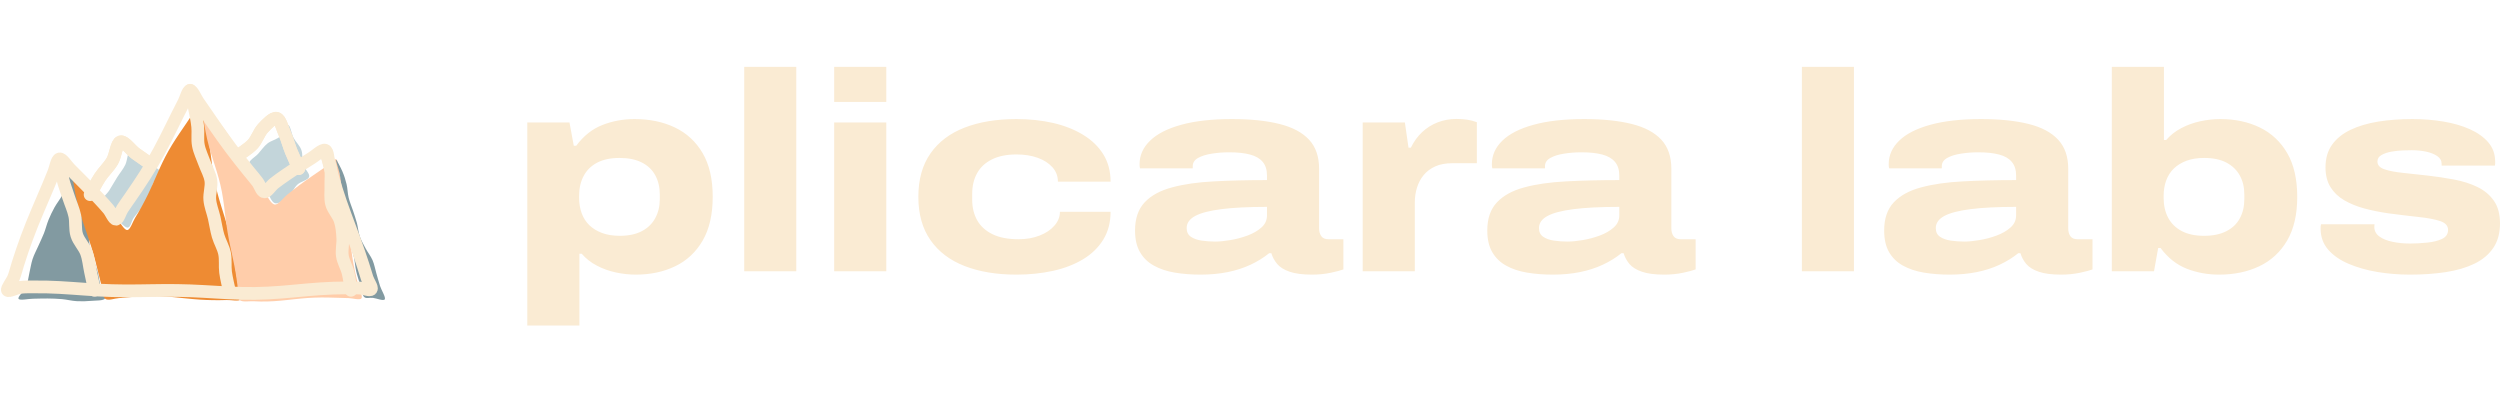
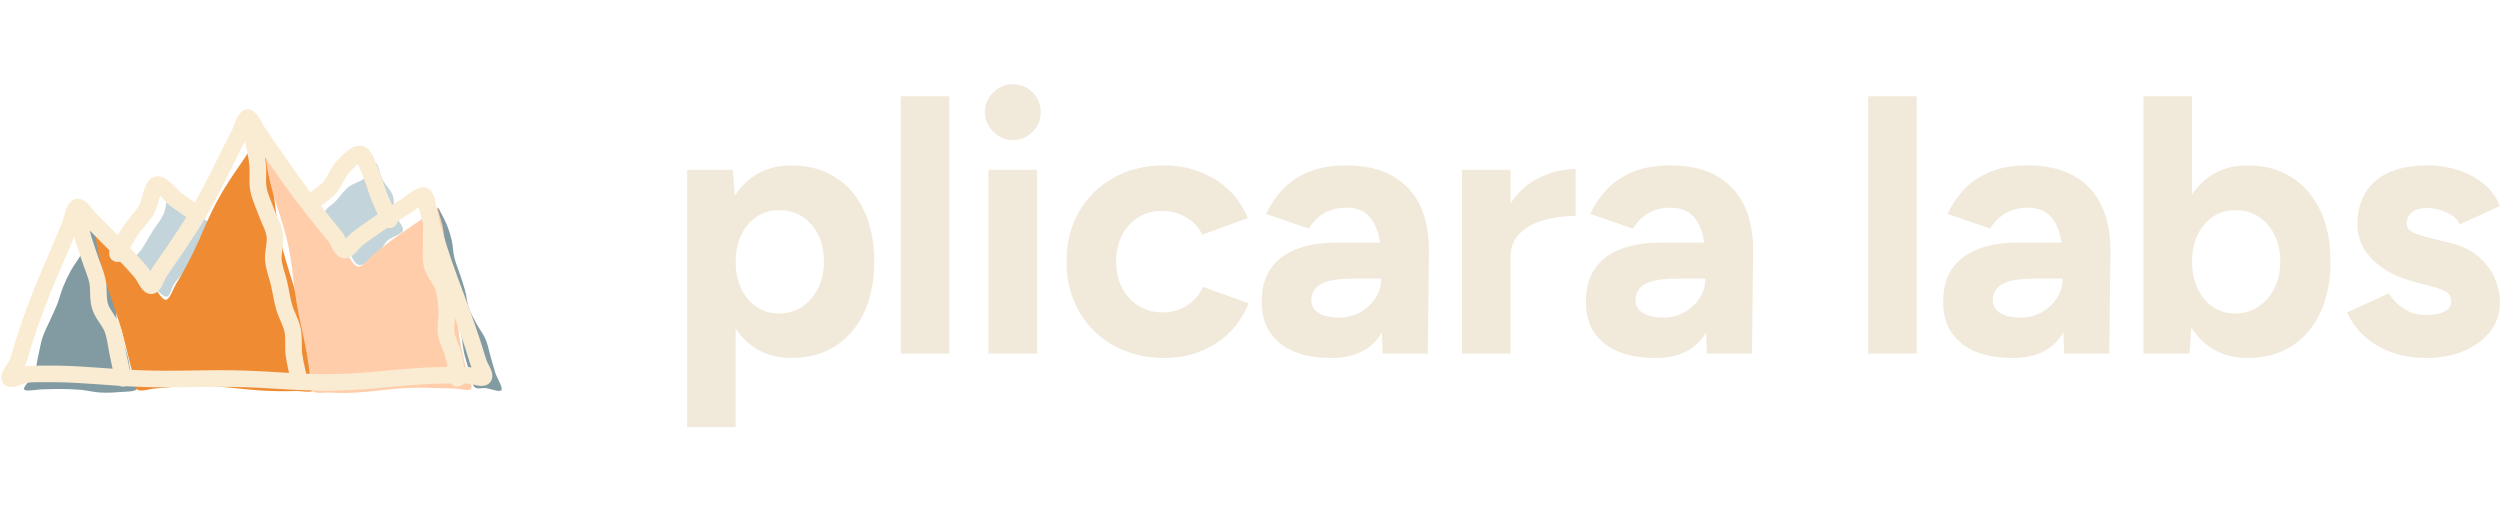
- <svg xmlns="http://www.w3.org/2000/svg" viewBox="0 0 407.74 64" width="407.74" height="64" role="img" aria-label="Plicara Labs">
+ <svg xmlns="http://www.w3.org/2000/svg" viewBox="0 0 312.87 64" width="312.87" height="64" role="img" aria-label="Plicara Labs">
  <g transform="translate(0 0)">
    <g transform="translate(-4.45 -5.13) scale(0.1385)">
      <path d="M 138.24 266.24 C 137.27 261.18 144.69 256.28 147.81 251.24 C 150.94 246.20 153.84 241.03 156.99 236.00 C 160.13 230.97 163.89 226.79 166.69 221.08 C 169.49 215.36 169.58 202.30 173.79 201.73 C 178.00 201.17 185.98 212.89 191.93 217.70 C 197.88 222.50 208.19 226.44 209.48 230.56 C 210.77 234.69 202.03 237.85 199.65 242.43 C 197.28 247.02 197.44 253.31 195.23 258.07 C 193.03 262.83 189.52 266.79 186.42 271.00 C 183.33 275.21 179.53 279.33 176.65 283.34 C 173.77 287.35 172.96 295.37 169.12 295.08 C 165.29 294.78 158.77 286.38 153.62 281.58 C 148.48 276.77 139.21 271.30 138.24 266.24 Z" fill="#C3D5DA" stroke="none" transform="translate(13 10)" />
      <path d="M 312.32 220.16 C 312.01 215.86 319.58 212.06 323.22 208.02 C 326.87 203.99 329.87 199.31 334.17 195.93 C 338.46 192.54 344.97 191.34 349.00 187.72 C 353.03 184.10 355.73 173.94 358.37 174.22 C 361.01 174.50 362.25 184.52 364.85 189.42 C 367.46 194.32 372.13 198.40 374.01 203.63 C 375.89 208.85 374.62 215.49 376.14 220.77 C 377.67 226.04 384.30 231.34 383.16 235.28 C 382.03 239.22 373.45 240.56 369.34 244.41 C 365.22 248.26 362.88 254.74 358.49 258.40 C 354.10 262.06 347.28 267.64 343.01 266.38 C 338.74 265.12 335.83 256.27 332.85 250.85 C 329.86 245.42 328.51 238.95 325.09 233.83 C 321.67 228.72 312.63 224.46 312.32 220.16 Z" fill="#C3D5DA" stroke="none" transform="translate(13 10)" />
      <g fill="none" stroke="#FAEBD3" stroke-width="15.0" stroke-linecap="round" stroke-linejoin="round">
        <path d="M 138.24 266.24 C 140.19 262.80 145.60 252.23 149.94 245.62 C 154.29 239.00 160.30 233.45 164.30 226.54 C 168.29 219.64 169.33 205.64 173.92 204.19 C 178.51 202.74 185.84 213.46 191.84 217.83 C 197.84 222.20 206.91 228.30 209.92 230.40" />
        <path d="M 312.32 220.16 C 315.20 217.92 324.70 212.06 329.61 206.73 C 334.52 201.40 337.07 193.26 341.79 188.19 C 346.51 183.12 353.65 175.28 357.92 176.31 C 362.19 177.34 364.56 187.88 367.41 194.36 C 370.26 200.85 372.26 208.36 375.02 215.22 C 377.79 222.08 382.50 232.14 384.00 235.52" />
      </g>
      <path d="M 40.96 378.88 C 39.60 376.52 47.75 369.72 49.88 364.63 C 52.02 359.55 52.49 353.80 53.76 348.37 C 55.04 342.94 55.78 337.30 57.52 332.05 C 59.25 326.80 61.93 321.94 64.16 316.89 C 66.39 311.84 68.88 306.90 70.89 301.77 C 72.90 296.63 74.14 291.19 76.22 286.08 C 78.30 280.97 80.69 275.99 83.39 271.13 C 86.09 266.27 89.83 261.82 92.40 256.92 C 94.98 252.01 97.19 246.88 98.85 241.68 C 100.52 236.48 101.07 225.88 102.40 225.69 C 103.73 225.51 105.45 235.50 106.83 240.55 C 108.20 245.60 109.06 250.93 110.65 255.98 C 112.25 261.04 114.58 265.90 116.42 270.90 C 118.26 275.89 120.51 280.78 121.68 285.95 C 122.84 291.12 122.86 296.60 123.42 301.94 C 123.97 307.27 123.99 312.75 125.02 317.96 C 126.06 323.17 128.08 328.11 129.64 333.18 C 131.19 338.25 133.02 343.25 134.35 348.38 C 135.68 353.51 136.17 358.95 137.60 363.96 C 139.02 368.98 144.77 375.58 142.88 378.48 C 141.00 381.38 131.90 380.81 126.29 381.35 C 120.68 381.88 114.92 382.02 109.23 381.68 C 103.54 381.34 97.85 379.82 92.16 379.29 C 86.47 378.77 80.78 378.61 75.09 378.54 C 69.40 378.46 63.72 378.76 58.03 378.82 C 52.34 378.87 42.32 381.24 40.96 378.88 Z" fill="#829AA1" stroke="none" transform="translate(13 10)" />
      <path d="M 102.40 225.28 C 103.52 224.87 108.71 234.25 112.13 238.49 C 115.55 242.73 119.24 246.73 122.94 250.70 C 126.64 254.68 130.51 258.51 134.34 262.36 C 138.17 266.22 142.11 269.98 145.94 273.84 C 149.76 277.71 153.44 281.53 157.29 285.55 C 161.15 289.56 165.59 298.25 169.06 297.94 C 172.54 297.64 175.30 288.41 178.15 283.72 C 181.01 279.04 183.64 274.53 186.21 269.84 C 188.78 265.14 191.23 260.38 193.57 255.56 C 195.92 250.74 198.07 245.81 200.27 240.91 C 202.47 236.01 204.54 231.03 206.79 226.16 C 209.04 221.28 211.29 216.41 213.77 211.67 C 216.25 206.92 218.89 202.27 221.66 197.69 C 224.43 193.11 227.43 188.66 230.39 184.19 C 233.36 179.73 236.49 175.35 239.47 170.89 C 242.44 166.42 245.52 161.92 248.26 157.42 C 251.01 152.92 254.17 143.60 255.92 143.88 C 257.67 144.16 257.74 153.97 258.76 159.12 C 259.78 164.27 261.03 169.55 262.03 174.78 C 263.04 180.02 263.97 185.27 264.79 190.55 C 265.61 195.82 266.27 201.13 266.97 206.42 C 267.66 211.72 268.22 217.05 268.98 222.33 C 269.74 227.62 270.50 232.90 271.51 238.14 C 272.52 243.38 273.70 248.58 275.02 253.76 C 276.34 258.93 277.92 264.06 279.45 269.19 C 280.98 274.33 282.69 279.43 284.21 284.56 C 285.72 289.70 287.25 294.84 288.54 300.02 C 289.84 305.20 290.98 310.41 292.00 315.64 C 293.02 320.88 293.82 326.16 294.66 331.42 C 295.50 336.69 296.20 341.99 297.05 347.26 C 297.91 352.53 298.81 357.65 299.77 363.03 C 300.74 368.40 305.11 376.62 302.85 379.50 C 300.59 382.39 291.63 380.18 286.21 380.35 C 280.79 380.52 275.63 380.59 270.34 380.51 C 265.05 380.43 259.75 380.22 254.46 379.88 C 249.17 379.55 243.88 378.99 238.59 378.49 C 233.30 377.99 228.01 377.33 222.72 376.88 C 217.43 376.44 212.14 376.00 206.85 375.82 C 201.56 375.64 196.27 375.64 190.98 375.79 C 185.69 375.94 180.39 376.36 175.10 376.73 C 169.81 377.11 164.54 377.68 159.23 378.07 C 153.92 378.45 146.65 381.44 143.24 379.04 C 139.82 376.64 140.15 368.79 138.76 363.66 C 137.36 358.52 136.16 353.38 134.86 348.24 C 133.56 343.10 132.34 337.94 130.96 332.83 C 129.58 327.71 128.12 322.62 126.56 317.55 C 125.00 312.48 123.26 307.46 121.58 302.43 C 119.89 297.39 118.07 292.39 116.44 287.34 C 114.81 282.29 113.19 277.24 111.81 272.13 C 110.43 267.01 109.22 261.85 108.15 256.65 C 107.07 251.45 106.34 246.17 105.38 240.94 C 104.43 235.71 101.28 225.69 102.40 225.28 Z" fill="#EE8B33" stroke="none" transform="translate(13 10)" />
      <path d="M 256.00 143.36 C 257.46 142.89 262.93 152.12 266.33 156.55 C 269.72 160.98 273.04 165.46 276.37 169.94 C 279.69 174.42 283.08 178.86 286.26 183.44 C 289.44 188.02 292.52 192.67 295.47 197.42 C 298.41 202.17 301.15 207.06 303.94 211.92 C 306.74 216.77 309.37 221.74 312.23 226.55 C 315.09 231.36 317.97 236.15 321.10 240.77 C 324.23 245.39 327.37 249.76 330.99 254.27 C 334.61 258.79 338.39 267.55 342.81 267.87 C 347.23 268.19 352.74 259.94 357.50 256.18 C 362.26 252.41 366.67 248.81 371.38 245.29 C 376.08 241.77 380.91 238.43 385.72 235.06 C 390.53 231.69 395.38 228.46 400.23 225.07 C 405.09 221.67 411.72 213.66 414.84 214.69 C 417.97 215.71 417.59 225.75 418.98 231.20 C 420.36 236.65 421.85 241.97 423.16 247.38 C 424.46 252.79 425.78 258.19 426.80 263.65 C 427.83 269.12 428.65 274.62 429.32 280.14 C 429.98 285.67 430.35 291.26 430.81 296.82 C 431.27 302.39 431.54 307.99 432.08 313.54 C 432.62 319.10 433.21 324.64 434.05 330.14 C 434.88 335.63 435.96 341.08 437.10 346.52 C 438.24 351.96 439.60 357.47 440.88 362.78 C 442.16 368.08 446.66 375.80 444.77 378.35 C 442.87 380.90 434.71 378.20 429.51 378.08 C 424.31 377.95 418.89 377.75 413.58 377.63 C 408.27 377.50 402.96 377.30 397.65 377.35 C 392.34 377.40 387.03 377.58 381.72 377.92 C 376.41 378.26 371.11 378.86 365.80 379.39 C 360.49 379.91 355.18 380.64 349.87 381.08 C 344.56 381.53 339.25 381.95 333.94 382.06 C 328.63 382.18 323.49 382.12 318.01 381.80 C 312.52 381.48 304.23 383.25 301.03 380.15 C 297.83 377.06 299.55 368.68 298.79 363.22 C 298.04 357.76 297.40 352.63 296.50 347.37 C 295.61 342.11 294.50 336.89 293.42 331.67 C 292.35 326.44 291.10 321.25 290.05 316.02 C 288.99 310.80 287.96 305.57 287.09 300.30 C 286.22 295.04 285.54 289.74 284.83 284.44 C 284.13 279.14 283.61 273.81 282.87 268.52 C 282.12 263.23 281.39 257.94 280.37 252.71 C 279.35 247.47 278.12 242.28 276.74 237.12 C 275.36 231.95 273.67 226.85 272.09 221.72 C 270.50 216.60 268.73 211.51 267.22 206.37 C 265.71 201.24 264.25 196.09 263.04 190.89 C 261.83 185.69 260.86 180.45 259.95 175.19 C 259.04 169.94 258.24 164.66 257.58 159.35 C 256.93 154.05 254.54 143.83 256.00 143.36 Z" fill="#FFCDAA" stroke="none" transform="translate(13 10)" />
      <path d="M 414.72 215.04 C 415.29 214.68 420.30 224.23 422.39 229.06 C 424.48 233.89 426.05 238.90 427.27 244.03 C 428.49 249.17 428.46 254.73 429.70 259.85 C 430.94 264.98 433.10 269.79 434.73 274.78 C 436.35 279.77 438.12 284.72 439.46 289.81 C 440.80 294.90 441.08 300.36 442.78 305.32 C 444.49 310.29 447.18 314.91 449.69 319.60 C 452.20 324.29 455.75 328.62 457.84 333.45 C 459.93 338.29 460.79 343.54 462.25 348.59 C 463.72 353.64 464.97 358.58 466.64 363.74 C 468.31 368.89 473.65 377.16 472.25 379.51 C 470.85 381.85 462.32 378.27 458.24 377.79 C 454.16 377.31 450.27 379.19 447.77 376.62 C 445.27 374.04 444.78 367.39 443.24 362.33 C 441.70 357.27 439.75 351.68 438.52 346.26 C 437.30 340.83 437.11 335.21 435.89 329.79 C 434.66 324.37 432.54 319.11 431.17 313.72 C 429.80 308.32 428.18 302.97 427.66 297.41 C 427.13 291.86 428.26 286.00 428.02 280.39 C 427.78 274.78 427.28 269.22 426.22 263.76 C 425.16 258.31 422.87 253.09 421.66 247.66 C 420.45 242.23 420.14 236.64 418.98 231.20 C 417.83 225.76 414.15 215.40 414.72 215.04 Z" fill="#829AA1" stroke="none" transform="translate(13 10)" />
      <g fill="none" stroke="#FAEBD3" stroke-width="15.0" stroke-linecap="round" stroke-linejoin="round">
        <path d="M 40.96 378.88 C 39.61 376.97 46.17 369.08 48.20 363.96 C 50.22 358.83 51.44 353.38 53.12 348.11 C 54.80 342.84 56.49 337.58 58.27 332.35 C 60.05 327.13 61.89 321.92 63.81 316.75 C 65.72 311.58 67.72 306.44 69.77 301.32 C 71.82 296.20 73.95 291.11 76.09 286.03 C 78.22 280.94 80.43 275.88 82.59 270.81 C 84.75 265.73 86.94 260.67 89.07 255.58 C 91.20 250.50 93.17 245.51 95.36 240.28 C 97.54 235.05 98.97 224.86 102.18 224.18 C 105.40 223.49 110.64 232.24 114.64 236.16 C 118.63 240.09 122.32 243.86 126.15 247.72 C 129.98 251.58 133.83 255.42 137.61 259.33 C 141.39 263.23 145.16 267.15 148.84 271.14 C 152.53 275.14 156.42 279.27 159.74 283.28 C 163.06 287.28 166.00 295.29 168.77 295.20 C 171.55 295.10 173.58 287.00 176.37 282.71 C 179.16 278.42 182.47 273.87 185.51 269.44 C 188.54 265.01 191.61 260.60 194.59 256.14 C 197.56 251.68 200.52 247.20 203.38 242.67 C 206.24 238.14 209.03 233.58 211.73 228.96 C 214.43 224.34 217.04 219.67 219.58 214.96 C 222.13 210.26 224.58 205.49 227.01 200.72 C 229.45 195.96 231.81 191.14 234.19 186.34 C 236.58 181.55 238.92 176.73 241.33 171.94 C 243.73 167.15 246.17 162.35 248.62 157.63 C 251.07 152.90 253.19 143.67 256.00 143.58 C 258.82 143.50 262.36 152.56 265.53 157.11 C 268.71 161.66 271.89 166.28 275.05 170.87 C 278.22 175.46 281.35 180.08 284.53 184.66 C 287.71 189.24 290.90 193.82 294.15 198.35 C 297.39 202.89 300.68 207.40 304.03 211.86 C 307.37 216.32 310.78 220.74 314.22 225.14 C 317.67 229.54 321.18 233.88 324.68 238.24 C 328.19 242.59 332.11 247.13 335.25 251.25 C 338.39 255.38 340.19 262.72 343.50 262.99 C 346.81 263.25 350.79 256.23 355.11 252.82 C 359.42 249.41 364.58 245.87 369.40 242.52 C 374.22 239.17 379.10 235.90 384.03 232.69 C 388.96 229.49 393.79 226.41 398.95 223.27 C 404.11 220.14 411.53 212.78 414.99 213.90 C 418.45 215.01 418.24 224.76 419.71 229.98 C 421.18 235.20 422.39 240.16 423.82 245.22 C 425.26 250.28 426.75 255.32 428.32 260.33 C 429.89 265.34 431.55 270.32 433.25 275.29 C 434.96 280.25 436.75 285.19 438.55 290.12 C 440.35 295.05 442.21 299.97 444.04 304.89 C 445.86 309.81 447.71 314.73 449.50 319.67 C 451.29 324.60 453.06 329.55 454.76 334.51 C 456.47 339.48 458.12 344.46 459.74 349.46 C 461.35 354.45 462.85 359.79 464.44 364.49 C 466.03 369.20 470.74 375.71 469.28 377.67 C 467.82 379.63 460.51 376.52 455.68 376.25 C 450.85 375.98 445.44 376.04 440.32 376.05 C 435.20 376.07 430.08 376.15 424.96 376.33 C 419.84 376.50 414.72 376.78 409.60 377.11 C 404.48 377.44 399.36 377.87 394.24 378.30 C 389.12 378.74 384.00 379.25 378.88 379.71 C 373.76 380.17 368.64 380.66 363.52 381.05 C 358.40 381.44 353.28 381.81 348.16 382.06 C 343.04 382.31 337.92 382.49 332.80 382.56 C 327.68 382.64 322.56 382.60 317.44 382.50 C 312.32 382.39 307.20 382.18 302.08 381.94 C 296.96 381.71 291.84 381.39 286.72 381.10 C 281.60 380.81 276.48 380.47 271.36 380.21 C 266.24 379.94 261.12 379.68 256.00 379.49 C 250.88 379.31 245.76 379.17 240.64 379.10 C 235.52 379.03 230.40 379.03 225.28 379.05 C 220.16 379.07 215.04 379.17 209.92 379.24 C 204.80 379.31 199.68 379.42 194.56 379.47 C 189.44 379.52 184.32 379.57 179.20 379.54 C 174.08 379.51 168.96 379.43 163.84 379.28 C 158.72 379.13 153.60 378.91 148.48 378.64 C 143.36 378.37 138.24 378.02 133.12 377.67 C 128.00 377.33 122.88 376.92 117.76 376.57 C 112.64 376.23 107.52 375.86 102.40 375.59 C 97.28 375.33 92.16 375.09 87.04 374.98 C 81.92 374.86 76.80 374.83 71.68 374.90 C 66.56 374.97 61.44 374.74 56.32 375.41 C 51.20 376.07 42.31 380.79 40.96 378.88 Z" />
        <path d="M 102.40 225.28 C 103.01 229.03 104.32 240.44 106.08 247.80 C 107.84 255.17 110.63 262.26 112.97 269.47 C 115.32 276.68 118.57 283.64 120.16 291.05 C 121.76 298.46 120.27 306.69 122.55 313.92 C 124.82 321.15 131.15 327.30 133.83 334.42 C 136.51 341.54 137.05 349.23 138.64 356.64 C 140.23 364.05 142.57 375.17 143.36 378.88" />
        <path d="M 256.00 143.36 C 256.86 146.90 259.70 157.46 261.19 164.58 C 262.68 171.69 264.19 178.81 264.94 186.07 C 265.69 193.33 264.37 201.00 265.70 208.15 C 267.02 215.30 270.44 222.05 272.90 228.97 C 275.36 235.90 279.41 242.52 280.45 249.73 C 281.50 256.93 278.52 264.93 279.17 272.21 C 279.81 279.49 282.70 286.34 284.33 293.43 C 285.96 300.52 286.91 307.75 288.95 314.76 C 290.99 321.77 295.11 328.37 296.57 335.50 C 298.04 342.62 296.83 350.27 297.74 357.50 C 298.66 364.73 301.36 375.32 302.08 378.88" />
        <path d="M 414.72 215.04 C 415.83 218.36 420.23 228.14 421.40 234.99 C 422.57 241.83 421.56 249.09 421.76 256.12 C 421.97 263.15 420.82 270.43 422.63 277.16 C 424.44 283.88 430.44 289.83 432.64 296.48 C 434.83 303.14 435.35 310.11 435.79 317.09 C 436.24 324.07 434.27 331.51 435.31 338.38 C 436.35 345.25 440.36 351.57 442.05 358.32 C 443.74 365.07 444.87 375.45 445.44 378.88" />
        <path d="M 138.24 266.24 C 140.19 262.80 145.53 252.20 149.92 245.60 C 154.30 239.01 160.54 233.60 164.54 226.68 C 168.54 219.77 169.36 205.60 173.91 204.12 C 178.45 202.65 185.82 213.47 191.82 217.85 C 197.82 222.23 206.90 228.31 209.92 230.40" />
        <path d="M 312.32 220.16 C 315.24 217.96 324.94 212.30 329.82 206.94 C 334.71 201.59 336.98 193.12 341.65 188.05 C 346.33 182.99 353.57 175.51 357.87 176.56 C 362.17 177.61 364.61 187.89 367.46 194.34 C 370.31 200.79 372.22 208.38 374.98 215.24 C 377.73 222.11 382.50 232.14 384.00 235.52" />
      </g>
    </g>
  </g>
-   <g fill="#FAEBD3" transform="translate(83.01 44.24)">
-     <path d="M2.99 8.85V-24.27H9.87L10.57 -20.47H10.97Q12.77 -22.89 15.23 -23.85Q17.69 -24.82 20.49 -24.82Q24.19 -24.82 27.06 -23.45Q29.93 -22.08 31.58 -19.28Q33.23 -16.47 33.23 -12.14Q33.23 -7.82 31.59 -5Q29.95 -2.18 27.12 -0.82Q24.29 0.55 20.68 0.55Q19.1 0.55 17.45 0.2Q15.8 -0.15 14.35 -0.91Q12.9 -1.66 11.86 -2.86H11.49V8.85ZM18.07 -5.78Q20.24 -5.78 21.69 -6.55Q23.13 -7.31 23.86 -8.67Q24.6 -10.02 24.6 -11.75V-12.52Q24.6 -14.3 23.86 -15.65Q23.13 -17 21.66 -17.74Q20.2 -18.48 18.03 -18.48Q15.86 -18.48 14.38 -17.71Q12.91 -16.93 12.18 -15.54Q11.44 -14.15 11.44 -12.3V-11.98Q11.44 -10.61 11.86 -9.46Q12.28 -8.32 13.11 -7.51Q13.95 -6.7 15.19 -6.24Q16.43 -5.78 18.07 -5.78Z M38.37 0V-33.33H46.86V0Z M53.04 -27.62V-33.33H61.54V-27.62ZM53.04 0V-24.27H61.54V0Z M82.78 0.55Q77.91 0.55 74.32 -0.85Q70.72 -2.25 68.75 -5.07Q66.77 -7.89 66.77 -12.14Q66.77 -16.4 68.75 -19.22Q70.72 -22.04 74.32 -23.43Q77.91 -24.82 82.78 -24.82Q85.95 -24.82 88.73 -24.19Q91.51 -23.55 93.63 -22.26Q95.76 -20.97 96.94 -19.06Q98.12 -17.15 98.12 -14.61H89.53Q89.53 -15.97 88.63 -16.97Q87.73 -17.97 86.22 -18.51Q84.7 -19.05 82.78 -19.05Q80.38 -19.05 78.77 -18.24Q77.15 -17.44 76.35 -15.99Q75.55 -14.55 75.55 -12.6V-11.68Q75.55 -9.76 76.37 -8.3Q77.2 -6.85 78.88 -6.03Q80.57 -5.22 83.11 -5.22Q85.01 -5.22 86.54 -5.82Q88.07 -6.41 88.96 -7.44Q89.86 -8.46 89.86 -9.7H98.12Q98.12 -7.1 96.93 -5.16Q95.73 -3.22 93.64 -1.96Q91.54 -0.69 88.75 -0.07Q85.95 0.55 82.78 0.55Z M112.79 0.55Q110.53 0.55 108.58 0.22Q106.63 -0.11 105.18 -0.92Q103.72 -1.72 102.92 -3.12Q102.11 -4.51 102.11 -6.65Q102.11 -9.57 103.68 -11.24Q105.25 -12.91 108.15 -13.68Q111.04 -14.46 114.98 -14.66Q118.91 -14.87 123.63 -14.87V-15.61Q123.63 -17 122.94 -17.83Q122.24 -18.67 120.88 -19.03Q119.52 -19.4 117.46 -19.4Q115.99 -19.4 114.63 -19.18Q113.27 -18.97 112.39 -18.48Q111.52 -17.99 111.52 -17.14V-16.79H102.92Q102.88 -16.97 102.86 -17.12Q102.85 -17.26 102.85 -17.47Q102.85 -19.63 104.56 -21.29Q106.26 -22.95 109.61 -23.88Q112.97 -24.82 117.92 -24.82Q122.5 -24.82 125.67 -24.02Q128.84 -23.23 130.49 -21.46Q132.13 -19.69 132.13 -16.71V-7.01Q132.13 -6.21 132.49 -5.72Q132.85 -5.22 133.64 -5.22H136.09V-0.3Q135.43 -0.05 134.01 0.25Q132.59 0.55 130.97 0.55Q128.7 0.55 127.33 0.08Q125.97 -0.39 125.3 -1.18Q124.63 -1.98 124.34 -2.94H123.98Q122.66 -1.87 120.96 -1.07Q119.25 -0.27 117.21 0.14Q115.17 0.55 112.79 0.55ZM115.18 -4.84Q116.23 -4.84 117.64 -5.08Q119.06 -5.31 120.44 -5.82Q121.82 -6.33 122.73 -7.14Q123.63 -7.94 123.63 -9.11V-10.5Q119.11 -10.5 116.2 -10.13Q113.29 -9.76 111.91 -9.01Q110.53 -8.26 110.53 -7.04Q110.53 -6.1 111.21 -5.63Q111.89 -5.16 112.97 -5Q114.05 -4.84 115.18 -4.84Z M139.24 0V-24.27H146.12L146.71 -20.16H147.1Q147.81 -21.63 148.92 -22.68Q150.04 -23.73 151.48 -24.29Q152.91 -24.84 154.53 -24.84Q155.46 -24.84 156.29 -24.72Q157.12 -24.59 157.86 -24.31V-17.62H153.84Q152.22 -17.62 151.07 -17.1Q149.92 -16.58 149.18 -15.68Q148.45 -14.79 148.1 -13.65Q147.74 -12.51 147.74 -11.22V0Z M170.25 0.55Q167.98 0.55 166.03 0.22Q164.08 -0.11 162.63 -0.92Q161.18 -1.72 160.37 -3.12Q159.56 -4.51 159.56 -6.65Q159.56 -9.57 161.14 -11.24Q162.71 -12.91 165.6 -13.68Q168.5 -14.46 172.43 -14.66Q176.36 -14.87 181.09 -14.87V-15.61Q181.09 -17 180.39 -17.83Q179.69 -18.67 178.33 -19.03Q176.97 -19.4 174.92 -19.4Q173.45 -19.4 172.08 -19.18Q170.72 -18.97 169.85 -18.48Q168.97 -17.99 168.97 -17.14V-16.79H160.38Q160.33 -16.97 160.32 -17.12Q160.31 -17.26 160.31 -17.47Q160.31 -19.63 162.01 -21.29Q163.71 -22.95 167.07 -23.88Q170.42 -24.82 175.37 -24.82Q179.95 -24.82 183.12 -24.02Q186.29 -23.23 187.94 -21.46Q189.58 -19.69 189.58 -16.71V-7.01Q189.58 -6.21 189.94 -5.72Q190.3 -5.22 191.1 -5.22H193.54V-0.3Q192.88 -0.05 191.47 0.25Q190.05 0.55 188.42 0.55Q186.15 0.55 184.79 0.08Q183.42 -0.39 182.75 -1.18Q182.08 -1.98 181.8 -2.94H181.43Q180.12 -1.87 178.41 -1.07Q176.7 -0.27 174.66 0.14Q172.62 0.55 170.25 0.55ZM172.63 -4.84Q173.68 -4.84 175.1 -5.08Q176.52 -5.31 177.9 -5.82Q179.28 -6.33 180.18 -7.14Q181.09 -7.94 181.09 -9.11V-10.5Q176.56 -10.5 173.65 -10.13Q170.75 -9.76 169.37 -9.01Q167.99 -8.26 167.99 -7.04Q167.99 -6.1 168.67 -5.63Q169.35 -5.16 170.42 -5Q171.5 -4.84 172.63 -4.84Z M210.87 0V-33.33H219.36V0Z M234.97 0.55Q232.71 0.55 230.76 0.22Q228.81 -0.11 227.35 -0.92Q225.9 -1.72 225.09 -3.12Q224.29 -4.51 224.29 -6.65Q224.29 -9.57 225.86 -11.24Q227.43 -12.91 230.32 -13.68Q233.22 -14.46 237.15 -14.66Q241.08 -14.87 245.81 -14.87V-15.61Q245.81 -17 245.11 -17.83Q244.42 -18.67 243.05 -19.03Q241.69 -19.4 239.64 -19.4Q238.17 -19.4 236.81 -19.18Q235.44 -18.97 234.57 -18.48Q233.69 -17.99 233.69 -17.14V-16.79H225.1Q225.05 -16.97 225.04 -17.12Q225.03 -17.26 225.03 -17.47Q225.03 -19.63 226.73 -21.29Q228.43 -22.95 231.79 -23.88Q235.15 -24.82 240.1 -24.82Q244.67 -24.82 247.85 -24.02Q251.02 -23.23 252.66 -21.46Q254.31 -19.69 254.31 -16.71V-7.01Q254.31 -6.21 254.66 -5.72Q255.02 -5.22 255.82 -5.22H258.27V-0.3Q257.61 -0.05 256.19 0.25Q254.77 0.55 253.15 0.55Q250.87 0.55 249.51 0.08Q248.14 -0.39 247.47 -1.18Q246.8 -1.98 246.52 -2.94H246.15Q244.84 -1.87 243.13 -1.07Q241.43 -0.27 239.38 0.14Q237.34 0.55 234.97 0.55ZM237.36 -4.84Q238.4 -4.84 239.82 -5.08Q241.24 -5.31 242.62 -5.82Q244 -6.33 244.9 -7.14Q245.81 -7.94 245.81 -9.11V-10.5Q241.28 -10.5 238.38 -10.13Q235.47 -9.76 234.09 -9.01Q232.71 -8.26 232.71 -7.04Q232.71 -6.1 233.39 -5.63Q234.07 -5.16 235.15 -5Q236.22 -4.84 237.36 -4.84Z M278.92 0.55Q276.12 0.55 273.65 -0.41Q271.17 -1.38 269.37 -3.79H268.98L268.3 0H261.42V-33.33H269.92V-21.41H270.29Q271.33 -22.61 272.78 -23.36Q274.23 -24.12 275.88 -24.47Q277.52 -24.82 279.11 -24.82Q282.72 -24.82 285.55 -23.45Q288.38 -22.08 290.02 -19.28Q291.66 -16.47 291.66 -12.12Q291.66 -7.82 290.01 -5Q288.35 -2.18 285.48 -0.82Q282.61 0.55 278.92 0.55ZM276.46 -5.78Q278.63 -5.78 280.09 -6.53Q281.56 -7.27 282.29 -8.62Q283.03 -9.97 283.03 -11.75V-12.52Q283.03 -14.3 282.29 -15.62Q281.56 -16.95 280.11 -17.72Q278.67 -18.48 276.5 -18.48Q274.85 -18.48 273.62 -18.03Q272.38 -17.57 271.54 -16.76Q270.7 -15.95 270.29 -14.81Q269.87 -13.68 269.87 -12.28V-11.96Q269.87 -10.14 270.6 -8.74Q271.34 -7.34 272.81 -6.56Q274.29 -5.78 276.46 -5.78Z M310.05 0.55Q307.33 0.55 304.73 0.12Q302.13 -0.32 300.05 -1.21Q297.96 -2.09 296.71 -3.52Q295.47 -4.95 295.47 -6.96Q295.47 -7.14 295.48 -7.31Q295.49 -7.48 295.54 -7.66H304.27Q304.25 -7.54 304.24 -7.42Q304.23 -7.29 304.23 -7.2Q304.25 -6.25 305.07 -5.66Q305.88 -5.07 307.21 -4.8Q308.53 -4.52 310.07 -4.52Q311.39 -4.52 312.84 -4.67Q314.28 -4.81 315.27 -5.27Q316.26 -5.74 316.26 -6.74Q316.26 -7.76 314.95 -8.19Q313.65 -8.62 311.44 -8.85Q309.24 -9.09 306.5 -9.45Q304.44 -9.75 302.6 -10.24Q300.77 -10.74 299.34 -11.57Q297.91 -12.4 297.09 -13.71Q296.27 -15.03 296.27 -16.94Q296.27 -19.15 297.35 -20.65Q298.43 -22.15 300.36 -23.07Q302.29 -23.99 304.87 -24.41Q307.45 -24.82 310.44 -24.82Q313.06 -24.82 315.48 -24.42Q317.9 -24.02 319.8 -23.17Q321.71 -22.32 322.83 -21.01Q323.94 -19.7 323.94 -17.89Q323.94 -17.73 323.94 -17.55Q323.94 -17.36 323.9 -17.23H315.21V-17.51Q315.21 -18.3 314.5 -18.78Q313.78 -19.27 312.68 -19.51Q311.58 -19.74 310.35 -19.74Q309.87 -19.74 308.94 -19.71Q308.01 -19.68 307.04 -19.51Q306.08 -19.34 305.41 -18.96Q304.74 -18.59 304.74 -17.89Q304.74 -17.02 305.88 -16.63Q307.01 -16.24 308.86 -16.05Q310.71 -15.86 312.88 -15.61Q315.1 -15.36 317.23 -14.96Q319.36 -14.56 321.05 -13.74Q322.74 -12.92 323.73 -11.5Q324.73 -10.08 324.73 -7.8Q324.73 -5.42 323.63 -3.8Q322.54 -2.19 320.56 -1.23Q318.59 -0.28 315.9 0.14Q313.22 0.55 310.05 0.55Z" />
+   <g fill="#F1EADB" transform="translate(83.15 44.25)">
+     <path d="M2.85 9.2V-23H8.57L8.81 -19.75Q9.98 -21.57 11.76 -22.56Q13.54 -23.55 15.86 -23.55Q19.03 -23.55 21.37 -22.08Q23.7 -20.61 24.98 -17.91Q26.26 -15.21 26.26 -11.5Q26.26 -7.84 24.98 -5.12Q23.7 -2.39 21.37 -0.92Q19.03 0.55 15.86 0.55Q13.57 0.55 11.83 -0.41Q10.09 -1.37 8.92 -3.11V9.2ZM14.32 -5.02Q15.96 -5.02 17.22 -5.86Q18.48 -6.69 19.22 -8.15Q19.96 -9.61 19.96 -11.5Q19.96 -13.4 19.25 -14.85Q18.54 -16.31 17.27 -17.13Q16.01 -17.95 14.36 -17.95Q12.78 -17.95 11.54 -17.13Q10.31 -16.31 9.62 -14.85Q8.92 -13.39 8.92 -11.5Q8.92 -9.6 9.61 -8.14Q10.3 -6.67 11.52 -5.85Q12.74 -5.02 14.32 -5.02Z M29.58 0V-32.2H35.65V0Z M40.55 0V-23H46.63V0ZM43.61 -26.72Q42.21 -26.72 41.16 -27.77Q40.11 -28.81 40.11 -30.21Q40.11 -31.66 41.16 -32.68Q42.21 -33.71 43.61 -33.71Q45.05 -33.71 46.08 -32.68Q47.1 -31.66 47.1 -30.21Q47.1 -28.81 46.08 -27.77Q45.05 -26.72 43.61 -26.72Z M62.63 0.55Q59.05 0.55 56.26 -0.99Q53.47 -2.53 51.9 -5.26Q50.32 -7.99 50.32 -11.5Q50.32 -15.04 51.89 -17.76Q53.45 -20.47 56.21 -22.01Q58.97 -23.55 62.54 -23.55Q66.03 -23.55 68.86 -21.84Q71.7 -20.13 73.02 -16.95L67.32 -14.89Q66.67 -16.23 65.32 -17.04Q63.96 -17.85 62.27 -17.85Q60.58 -17.85 59.29 -17.04Q58.01 -16.24 57.27 -14.8Q56.53 -13.37 56.53 -11.5Q56.53 -9.63 57.28 -8.21Q58.02 -6.79 59.35 -5.97Q60.67 -5.15 62.36 -5.15Q64.04 -5.15 65.39 -6.02Q66.75 -6.88 67.4 -8.34L73.12 -6.3Q71.8 -3.03 68.97 -1.24Q66.14 0.55 62.63 0.55Z M83.44 0.55Q79.3 0.55 77.03 -1.29Q74.75 -3.13 74.75 -6.49Q74.75 -10.17 77.21 -12.03Q79.67 -13.89 84.13 -13.89H89.56Q89.24 -16.01 88.23 -17.13Q87.22 -18.26 85.33 -18.26Q83.86 -18.26 82.66 -17.62Q81.47 -16.97 80.64 -15.64L75.3 -17.48Q75.95 -18.95 77.19 -20.35Q78.43 -21.76 80.43 -22.66Q82.43 -23.55 85.33 -23.55Q88.83 -23.55 91.15 -22.22Q93.47 -20.88 94.6 -18.47Q95.73 -16.05 95.68 -12.74L95.54 0H89.88L89.79 -2.67Q88.92 -1.1 87.33 -0.28Q85.74 0.55 83.44 0.55ZM84.46 -4.51Q85.93 -4.51 87.12 -5.2Q88.32 -5.89 89.01 -6.99Q89.7 -8.1 89.7 -9.29V-9.38H86.25Q83.26 -9.38 82.11 -8.67Q80.96 -7.96 80.96 -6.67Q80.96 -5.66 81.88 -5.08Q82.8 -4.51 84.46 -4.51Z M99.82 0V-23H105.89V-18.79Q107.31 -20.95 109.5 -22.02Q111.7 -23.09 114.03 -23.09V-17.22Q111.93 -17.22 110.06 -16.7Q108.2 -16.18 107.05 -15.04Q105.89 -13.9 105.89 -12.08V0Z M124.02 0.55Q119.88 0.55 117.6 -1.29Q115.32 -3.13 115.32 -6.49Q115.32 -10.17 117.78 -12.03Q120.24 -13.89 124.71 -13.89H130.13Q129.81 -16.01 128.8 -17.13Q127.79 -18.26 125.9 -18.26Q124.43 -18.26 123.23 -17.62Q122.04 -16.97 121.21 -15.64L115.87 -17.48Q116.52 -18.95 117.76 -20.35Q119 -21.76 121 -22.66Q123 -23.55 125.9 -23.55Q129.4 -23.55 131.72 -22.22Q134.04 -20.88 135.17 -18.47Q136.3 -16.05 136.25 -12.74L136.11 0H130.46L130.36 -2.67Q129.49 -1.1 127.9 -0.28Q126.32 0.55 124.02 0.55ZM125.03 -4.51Q126.5 -4.51 127.7 -5.2Q128.89 -5.89 129.58 -6.99Q130.27 -8.1 130.27 -9.29V-9.38H126.82Q123.83 -9.38 122.68 -8.67Q121.53 -7.96 121.53 -6.67Q121.53 -5.66 122.45 -5.08Q123.37 -4.51 125.03 -4.51Z M150.65 0V-32.2H156.72V0Z M168.73 0.55Q164.59 0.55 162.31 -1.29Q160.03 -3.13 160.03 -6.49Q160.03 -10.17 162.5 -12.03Q164.96 -13.89 169.42 -13.89H174.85Q174.52 -16.01 173.51 -17.13Q172.5 -18.26 170.61 -18.26Q169.14 -18.26 167.95 -17.62Q166.75 -16.97 165.92 -15.64L160.59 -17.48Q161.23 -18.95 162.47 -20.35Q163.71 -21.76 165.72 -22.66Q167.72 -23.55 170.61 -23.55Q174.11 -23.55 176.43 -22.22Q178.76 -20.88 179.88 -18.47Q181.01 -16.05 180.96 -12.74L180.83 0H175.17L175.08 -2.67Q174.2 -1.1 172.62 -0.28Q171.03 0.55 168.73 0.55ZM169.74 -4.51Q171.21 -4.51 172.41 -5.2Q173.6 -5.89 174.29 -6.99Q174.98 -8.1 174.98 -9.29V-9.38H171.53Q168.54 -9.38 167.39 -8.67Q166.24 -7.96 166.24 -6.67Q166.24 -5.66 167.16 -5.08Q168.08 -4.51 169.74 -4.51Z M198.11 0.55Q195.79 0.55 194.03 -0.44Q192.26 -1.43 191.09 -3.25L190.87 0H185.1V-32.2H191.18V-19.89Q192.34 -21.66 194.08 -22.6Q195.82 -23.55 198.11 -23.55Q201.29 -23.55 203.62 -22.08Q205.95 -20.61 207.23 -17.91Q208.51 -15.21 208.51 -11.5Q208.51 -7.84 207.23 -5.12Q205.95 -2.39 203.62 -0.92Q201.29 0.55 198.11 0.55ZM196.57 -5.02Q198.21 -5.02 199.47 -5.86Q200.73 -6.69 201.48 -8.15Q202.22 -9.61 202.22 -11.5Q202.22 -13.4 201.5 -14.85Q200.79 -16.31 199.53 -17.13Q198.26 -17.95 196.61 -17.95Q195.03 -17.95 193.8 -17.13Q192.56 -16.31 191.87 -14.85Q191.18 -13.39 191.18 -11.5Q191.18 -9.6 191.87 -8.14Q192.56 -6.67 193.77 -5.85Q194.99 -5.02 196.57 -5.02Z M220.43 0.55Q218.22 0.55 216.29 -0.11Q214.36 -0.78 212.89 -2.05Q211.42 -3.31 210.59 -5.15L215.79 -7.54Q216.48 -6.44 217.67 -5.63Q218.87 -4.83 220.43 -4.83Q221.95 -4.83 222.78 -5.27Q223.61 -5.7 223.61 -6.53Q223.61 -7.36 222.94 -7.75Q222.27 -8.14 221.12 -8.42L219.01 -8.97Q215.69 -9.84 213.78 -11.75Q211.88 -13.66 211.88 -16.15Q211.88 -19.69 214.15 -21.62Q216.43 -23.55 220.62 -23.55Q222.78 -23.55 224.64 -22.91Q226.5 -22.26 227.84 -21.11Q229.17 -19.96 229.68 -18.45L224.66 -16.15Q224.34 -17.07 223.1 -17.64Q221.86 -18.22 220.62 -18.22Q219.37 -18.22 218.71 -17.69Q218.04 -17.16 218.04 -16.24Q218.04 -15.64 218.68 -15.25Q219.33 -14.86 220.52 -14.58L223.51 -13.85Q225.77 -13.29 227.12 -12.07Q228.48 -10.86 229.1 -9.36Q229.72 -7.87 229.72 -6.44Q229.72 -4.37 228.5 -2.78Q227.29 -1.2 225.19 -0.32Q223.1 0.55 220.43 0.55Z" />
  </g>
</svg>
